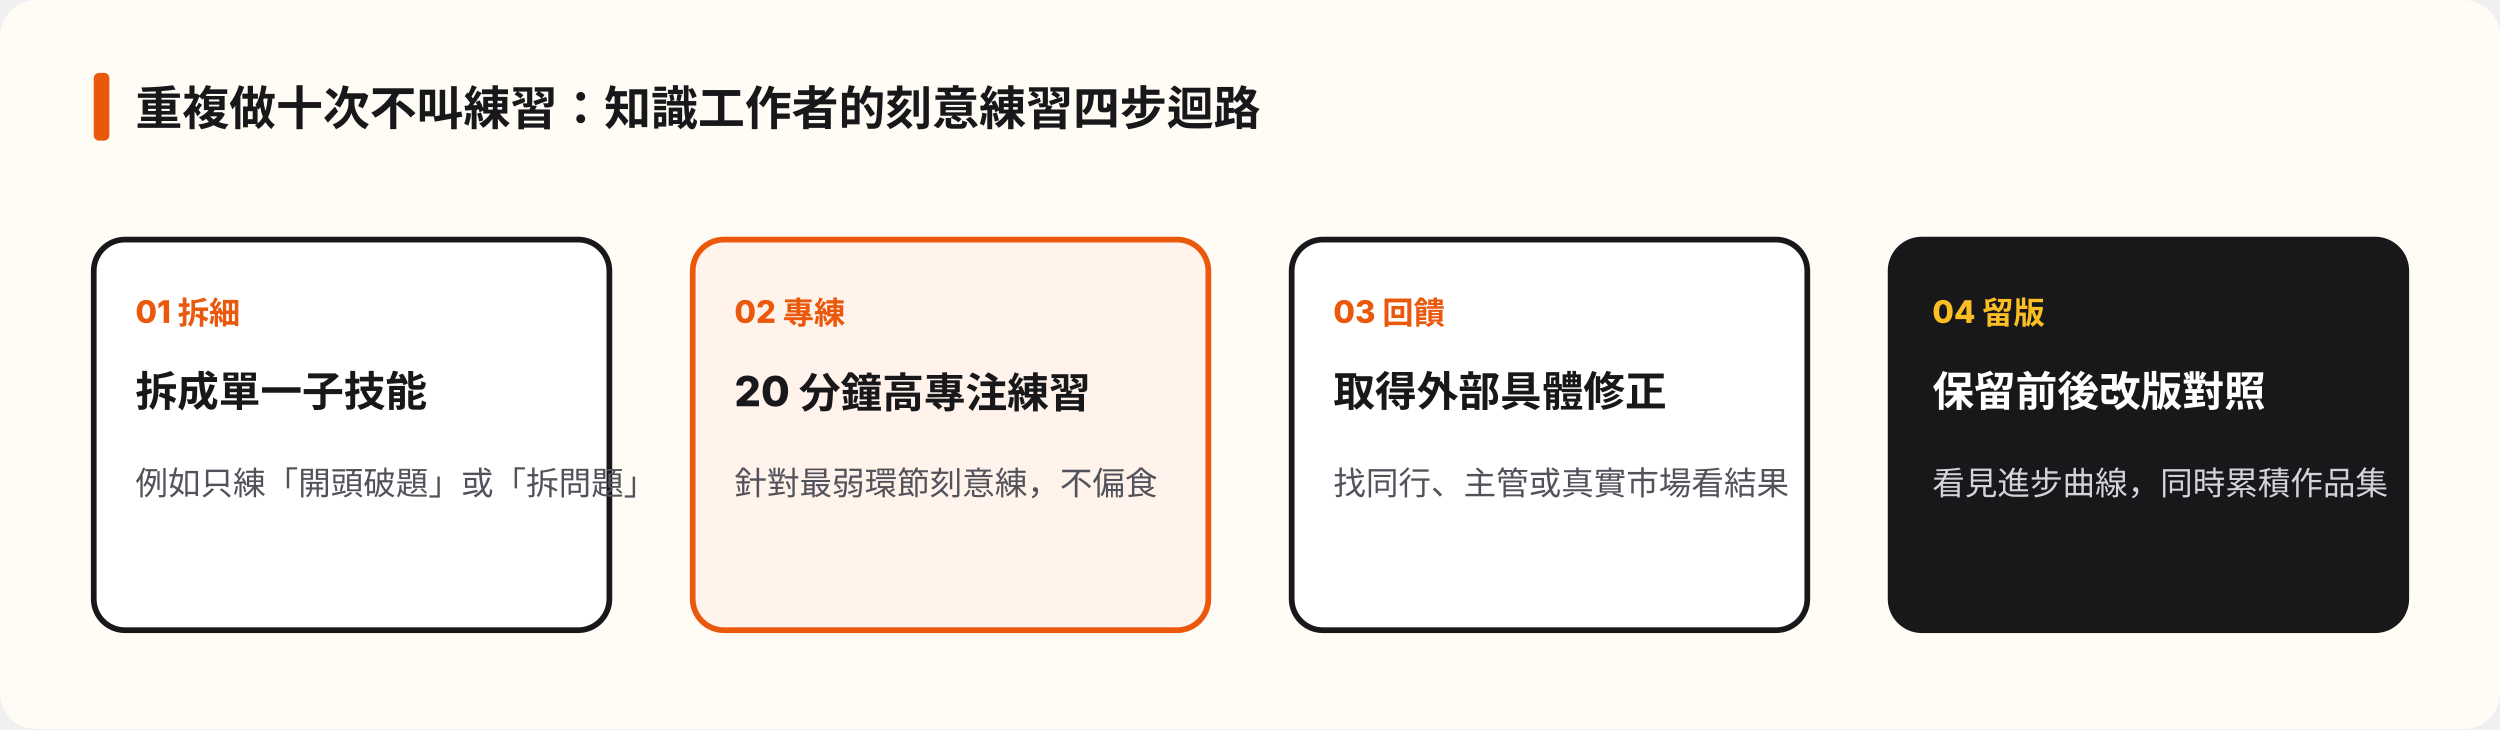
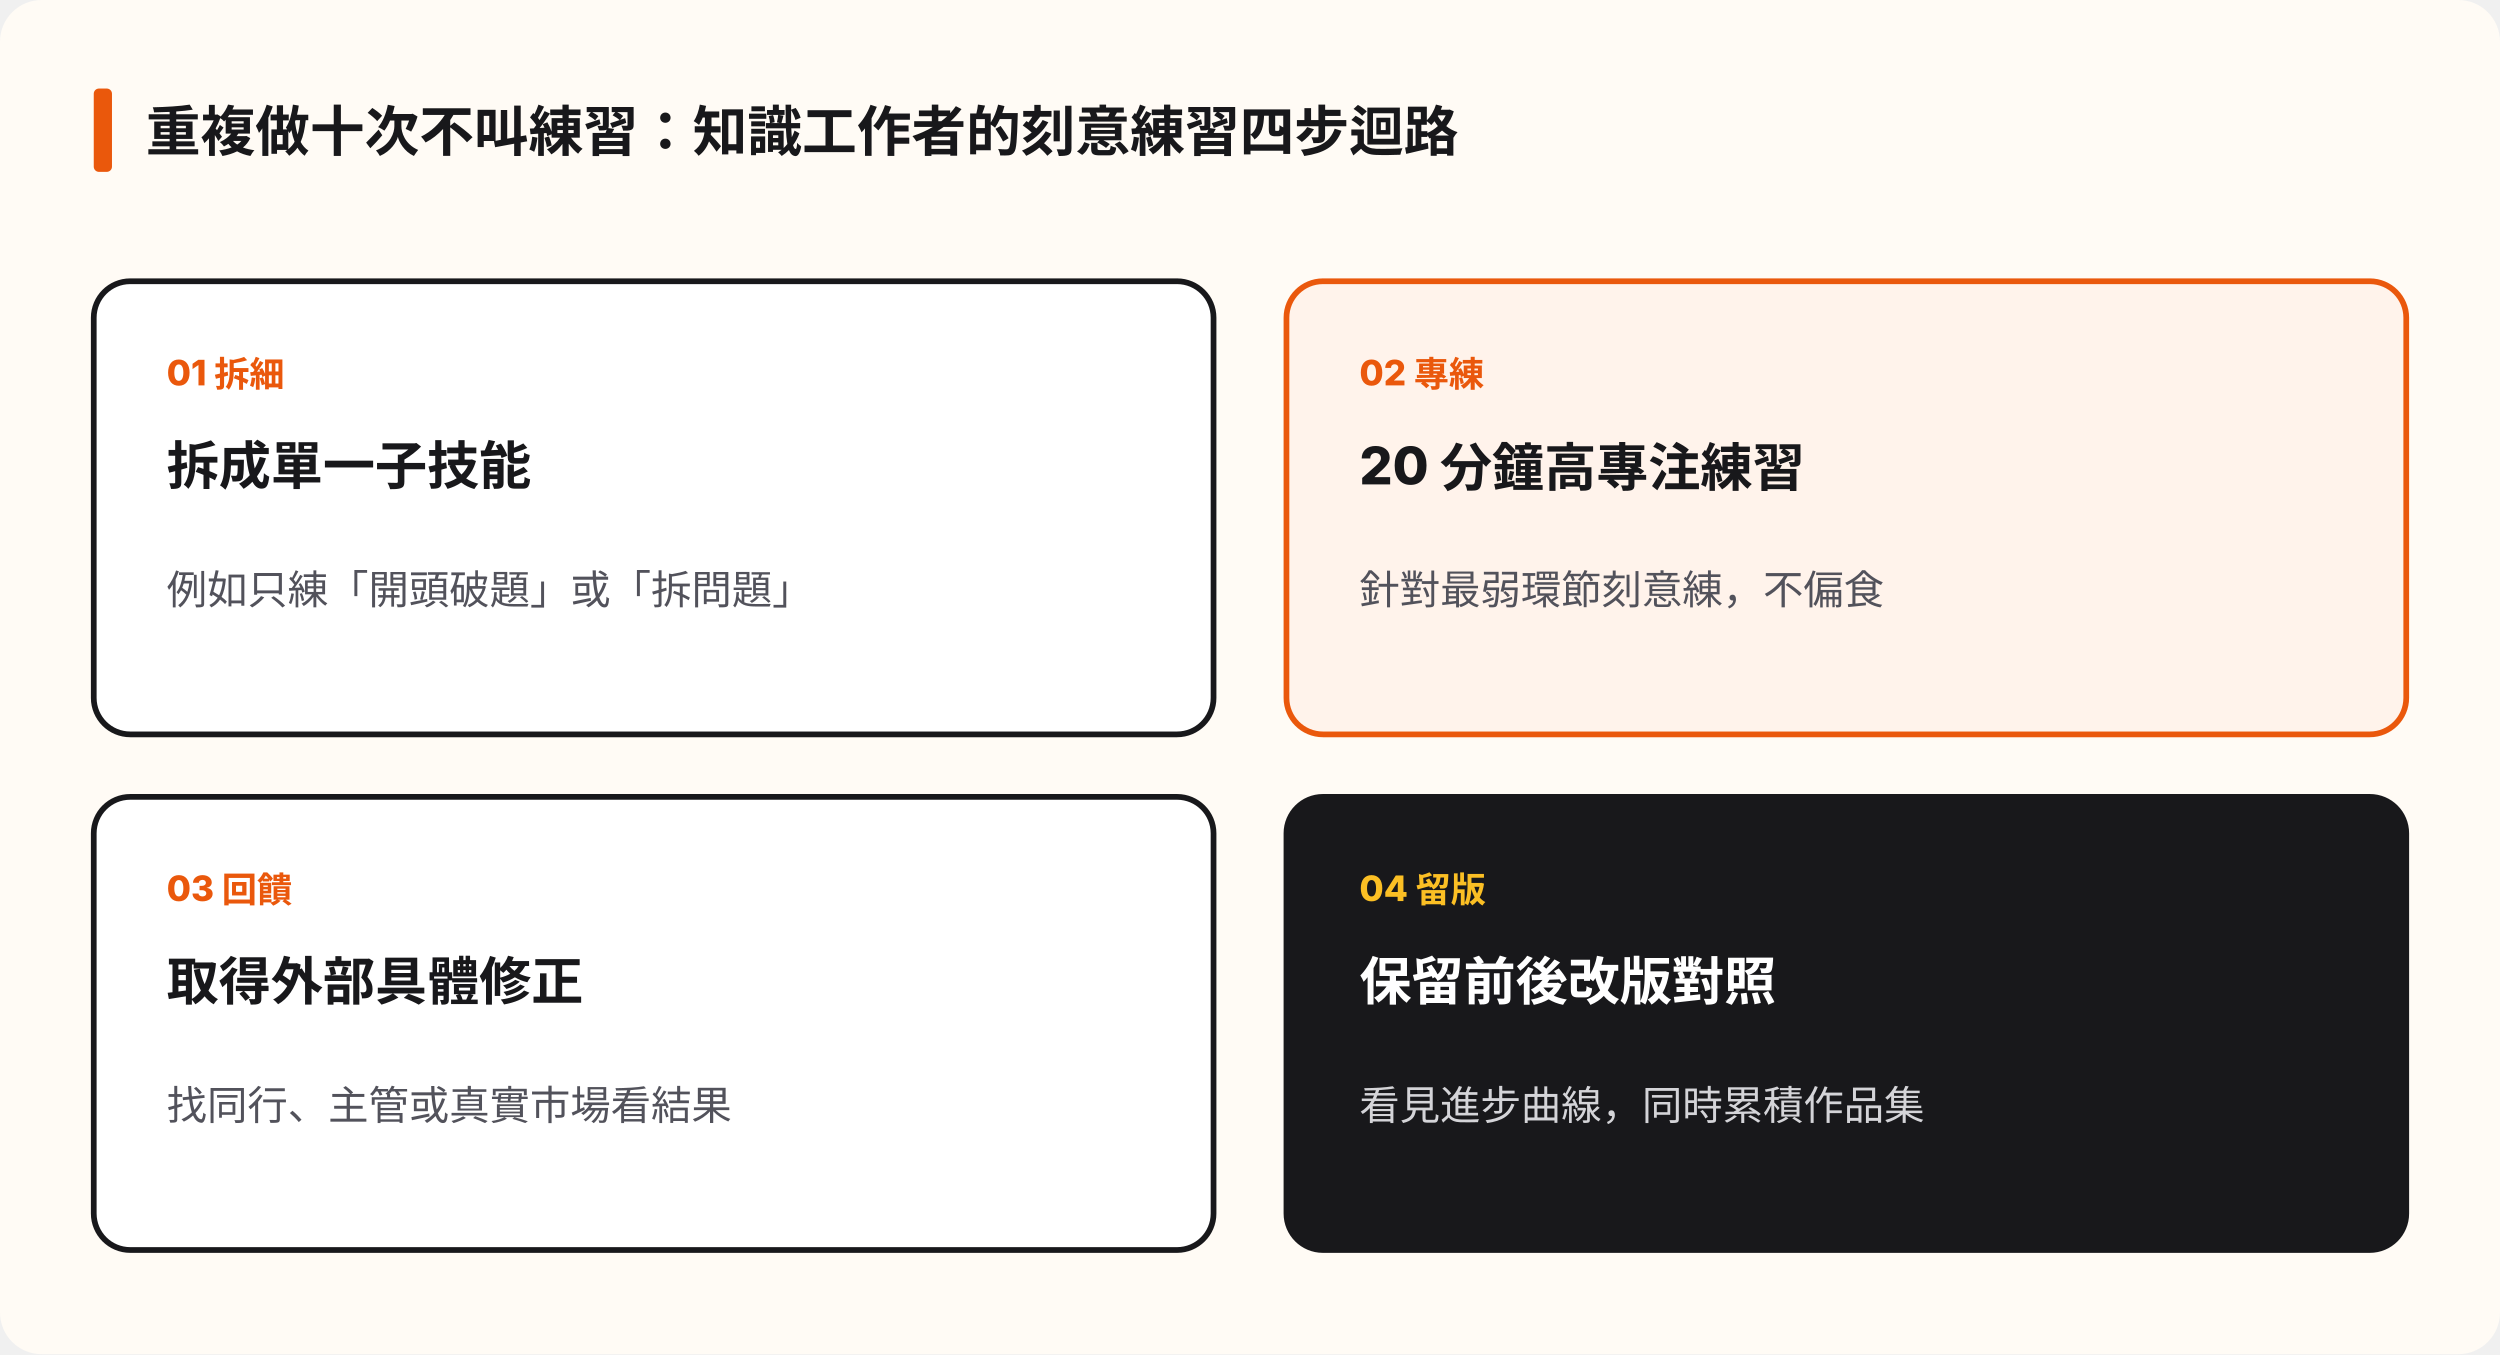
- <svg xmlns="http://www.w3.org/2000/svg" viewBox="0 0 960 280" width="960" height="280" role="img" aria-label="重複做十次不叫練習：知識工作者的刻意練習四步迴路">
+ <svg xmlns="http://www.w3.org/2000/svg" viewBox="0 0 960 520" width="960" height="520" role="img" aria-label="重複做十次不叫練習：知識工作者的刻意練習四步迴路">
  <defs>
    <style>.font{font-family:-apple-system,BlinkMacSystemFont,"Noto Sans TC","PingFang TC","Microsoft JhengHei",sans-serif;}</style>
  </defs>
-   <rect width="960" height="280" rx="14" fill="#FFFBF5" />
-   <rect x="36" y="28" width="6" height="26" rx="2" fill="#EA580C" />
-   <text x="52" y="48" class="font" fill="#18181B" font-size="18" font-weight="800">重複做十次不叫練習：知識工作者的刻意練習四步迴路</text>
-   <rect x="36" y="92" width="198" height="150" rx="12" fill="#FFFFFF" stroke="#18181B" stroke-width="2.2" />
-   <text x="52" y="124" class="font" fill="#EA580C" font-size="12" font-weight="800">01 拆細</text>
-   <text x="52" y="156" class="font" fill="#18181B" font-size="16" font-weight="800">拆成單一子技能</text>
-   <text x="52" y="190" class="font" fill="#52525B" font-size="12.5">例如只練「開頭破題」或「拆問題」</text>
-   <rect x="266" y="92" width="198" height="150" rx="12" fill="#FFF3EB" stroke="#EA580C" stroke-width="2.2" />
-   <text x="282" y="124" class="font" fill="#EA580C" font-size="12" font-weight="800">02 專練</text>
-   <text x="282" y="156" class="font" fill="#18181B" font-size="16" font-weight="800">20 分鐘高專注練習</text>
-   <text x="282" y="190" class="font" fill="#52525B" font-size="12.5">針對最弱環節刻意練，不偏食</text>
-   <rect x="496" y="92" width="198" height="150" rx="12" fill="#FFFFFF" stroke="#18181B" stroke-width="2.2" />
-   <text x="512" y="124" class="font" fill="#EA580C" font-size="12" font-weight="800">03 回饋</text>
-   <text x="512" y="156" class="font" fill="#18181B" font-size="16" font-weight="800">取得外部具體修正</text>
-   <text x="512" y="190" class="font" fill="#52525B" font-size="12.5">找同行、主管或真實市場看結果</text>
-   <rect x="726" y="92" width="198" height="150" rx="12" fill="#18181B" stroke="#18181B" stroke-width="2.2" />
-   <text x="742" y="124" class="font" fill="#FBBF24" font-size="12" font-weight="800">04 留版</text>
-   <text x="742" y="156" class="font" fill="#FFFFFF" font-size="16" font-weight="800">保留前後改版對照</text>
-   <text x="742" y="190" class="font" fill="#D4D4D8" font-size="12.5">看見進步曲線，同時累積作品集</text>
+   <rect width="960" height="520" rx="16" fill="#FFFBF5" />
+   <rect x="36" y="34" width="7" height="32" rx="2" fill="#EA580C" />
+   <text x="56" y="58" class="font" fill="#18181B" font-size="21" font-weight="800">重複做十次不叫練習：知識工作者的刻意練習四步迴路</text>
+   <rect x="36" y="108" width="430" height="174" rx="14" fill="#FFFFFF" stroke="#18181B" stroke-width="2.2" />
+   <text x="64" y="148" class="font" fill="#EA580C" font-size="13.5" font-weight="800">01 拆細</text>
+   <text x="64" y="186" class="font" fill="#18181B" font-size="20" font-weight="800">拆成單一子技能</text>
+   <text x="64" y="232" class="font" fill="#52525B" font-size="15.5">例如只練「開頭破題」或「拆問題」</text>
+   <rect x="494" y="108" width="430" height="174" rx="14" fill="#FFF3EB" stroke="#EA580C" stroke-width="2.2" />
+   <text x="522" y="148" class="font" fill="#EA580C" font-size="13.5" font-weight="800">02 專練</text>
+   <text x="522" y="186" class="font" fill="#18181B" font-size="20" font-weight="800">20 分鐘高專注練習</text>
+   <text x="522" y="232" class="font" fill="#52525B" font-size="15.5">針對最弱環節刻意練，不偏食</text>
+   <rect x="36" y="306" width="430" height="174" rx="14" fill="#FFFFFF" stroke="#18181B" stroke-width="2.2" />
+   <text x="64" y="346" class="font" fill="#EA580C" font-size="13.5" font-weight="800">03 回饋</text>
+   <text x="64" y="384" class="font" fill="#18181B" font-size="20" font-weight="800">取得外部具體修正</text>
+   <text x="64" y="430" class="font" fill="#52525B" font-size="15.5">找同行、主管或真實市場看結果</text>
+   <rect x="494" y="306" width="430" height="174" rx="14" fill="#18181B" stroke="#18181B" stroke-width="2.2" />
+   <text x="522" y="346" class="font" fill="#FBBF24" font-size="13.5" font-weight="800">04 留版</text>
+   <text x="522" y="384" class="font" fill="#FFFFFF" font-size="20" font-weight="800">保留前後改版對照</text>
+   <text x="522" y="430" class="font" fill="#D4D4D8" font-size="15.5">看見進步曲線，同時累積作品集</text>
</svg>
